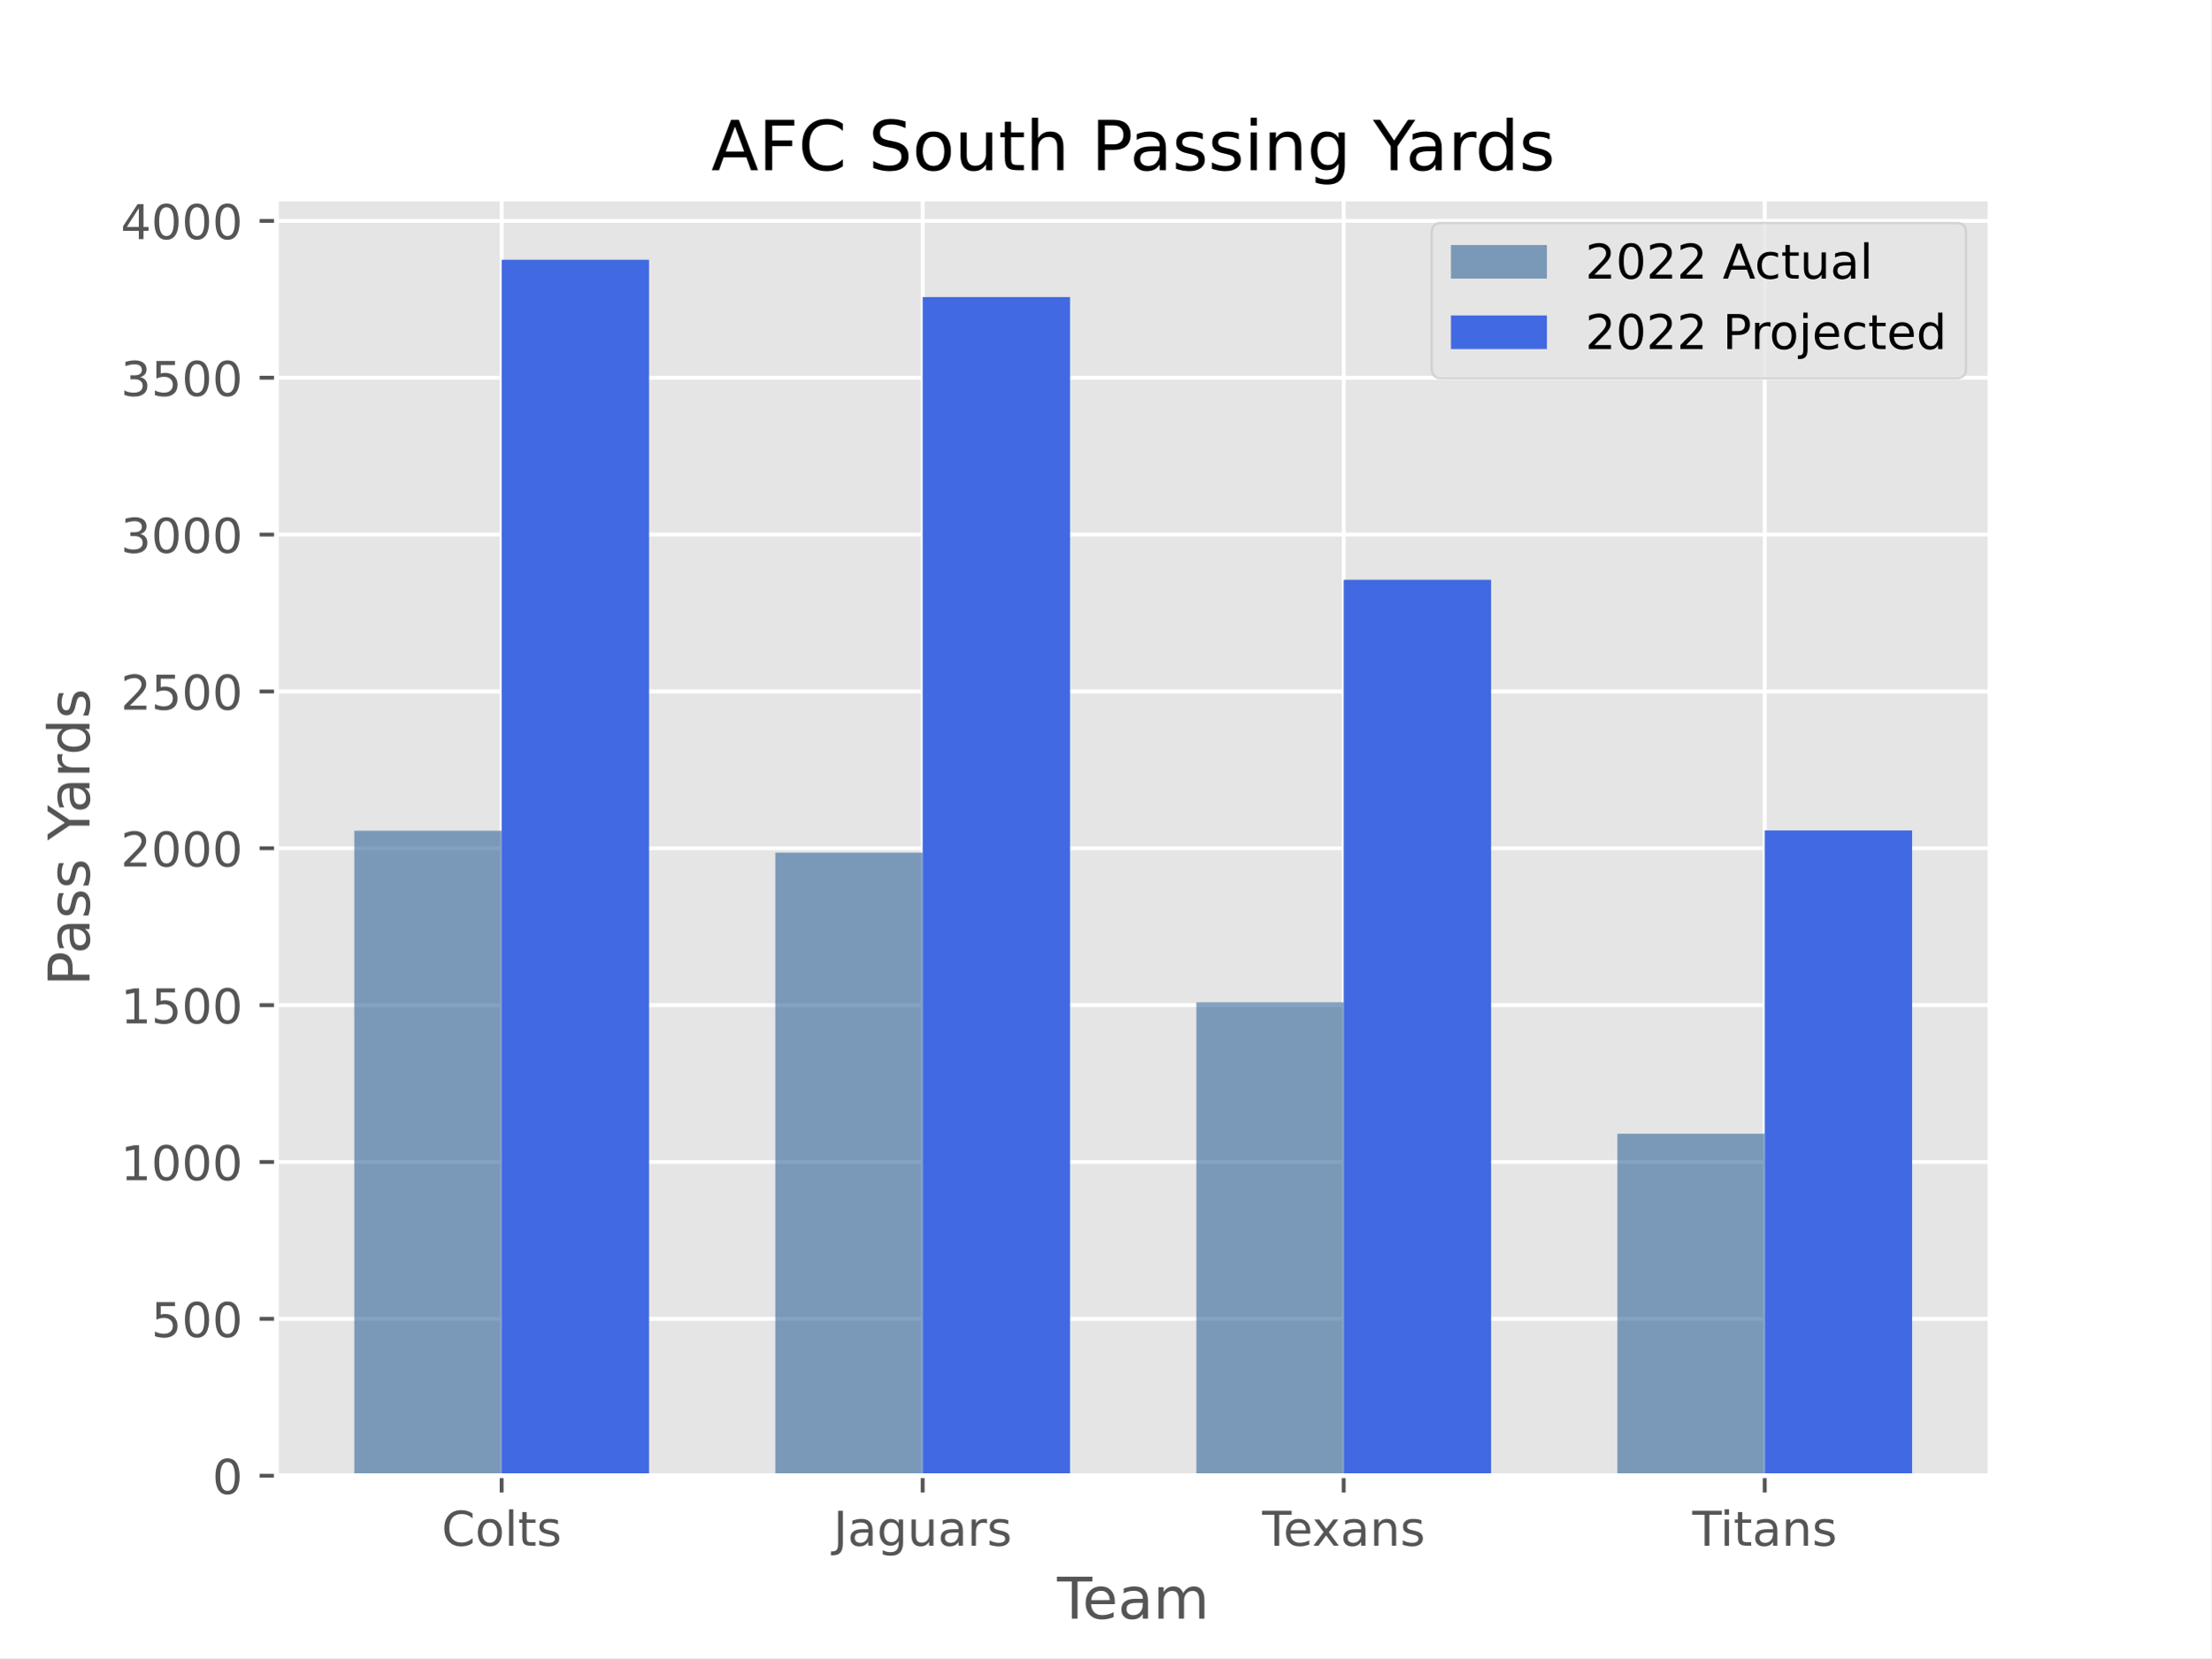
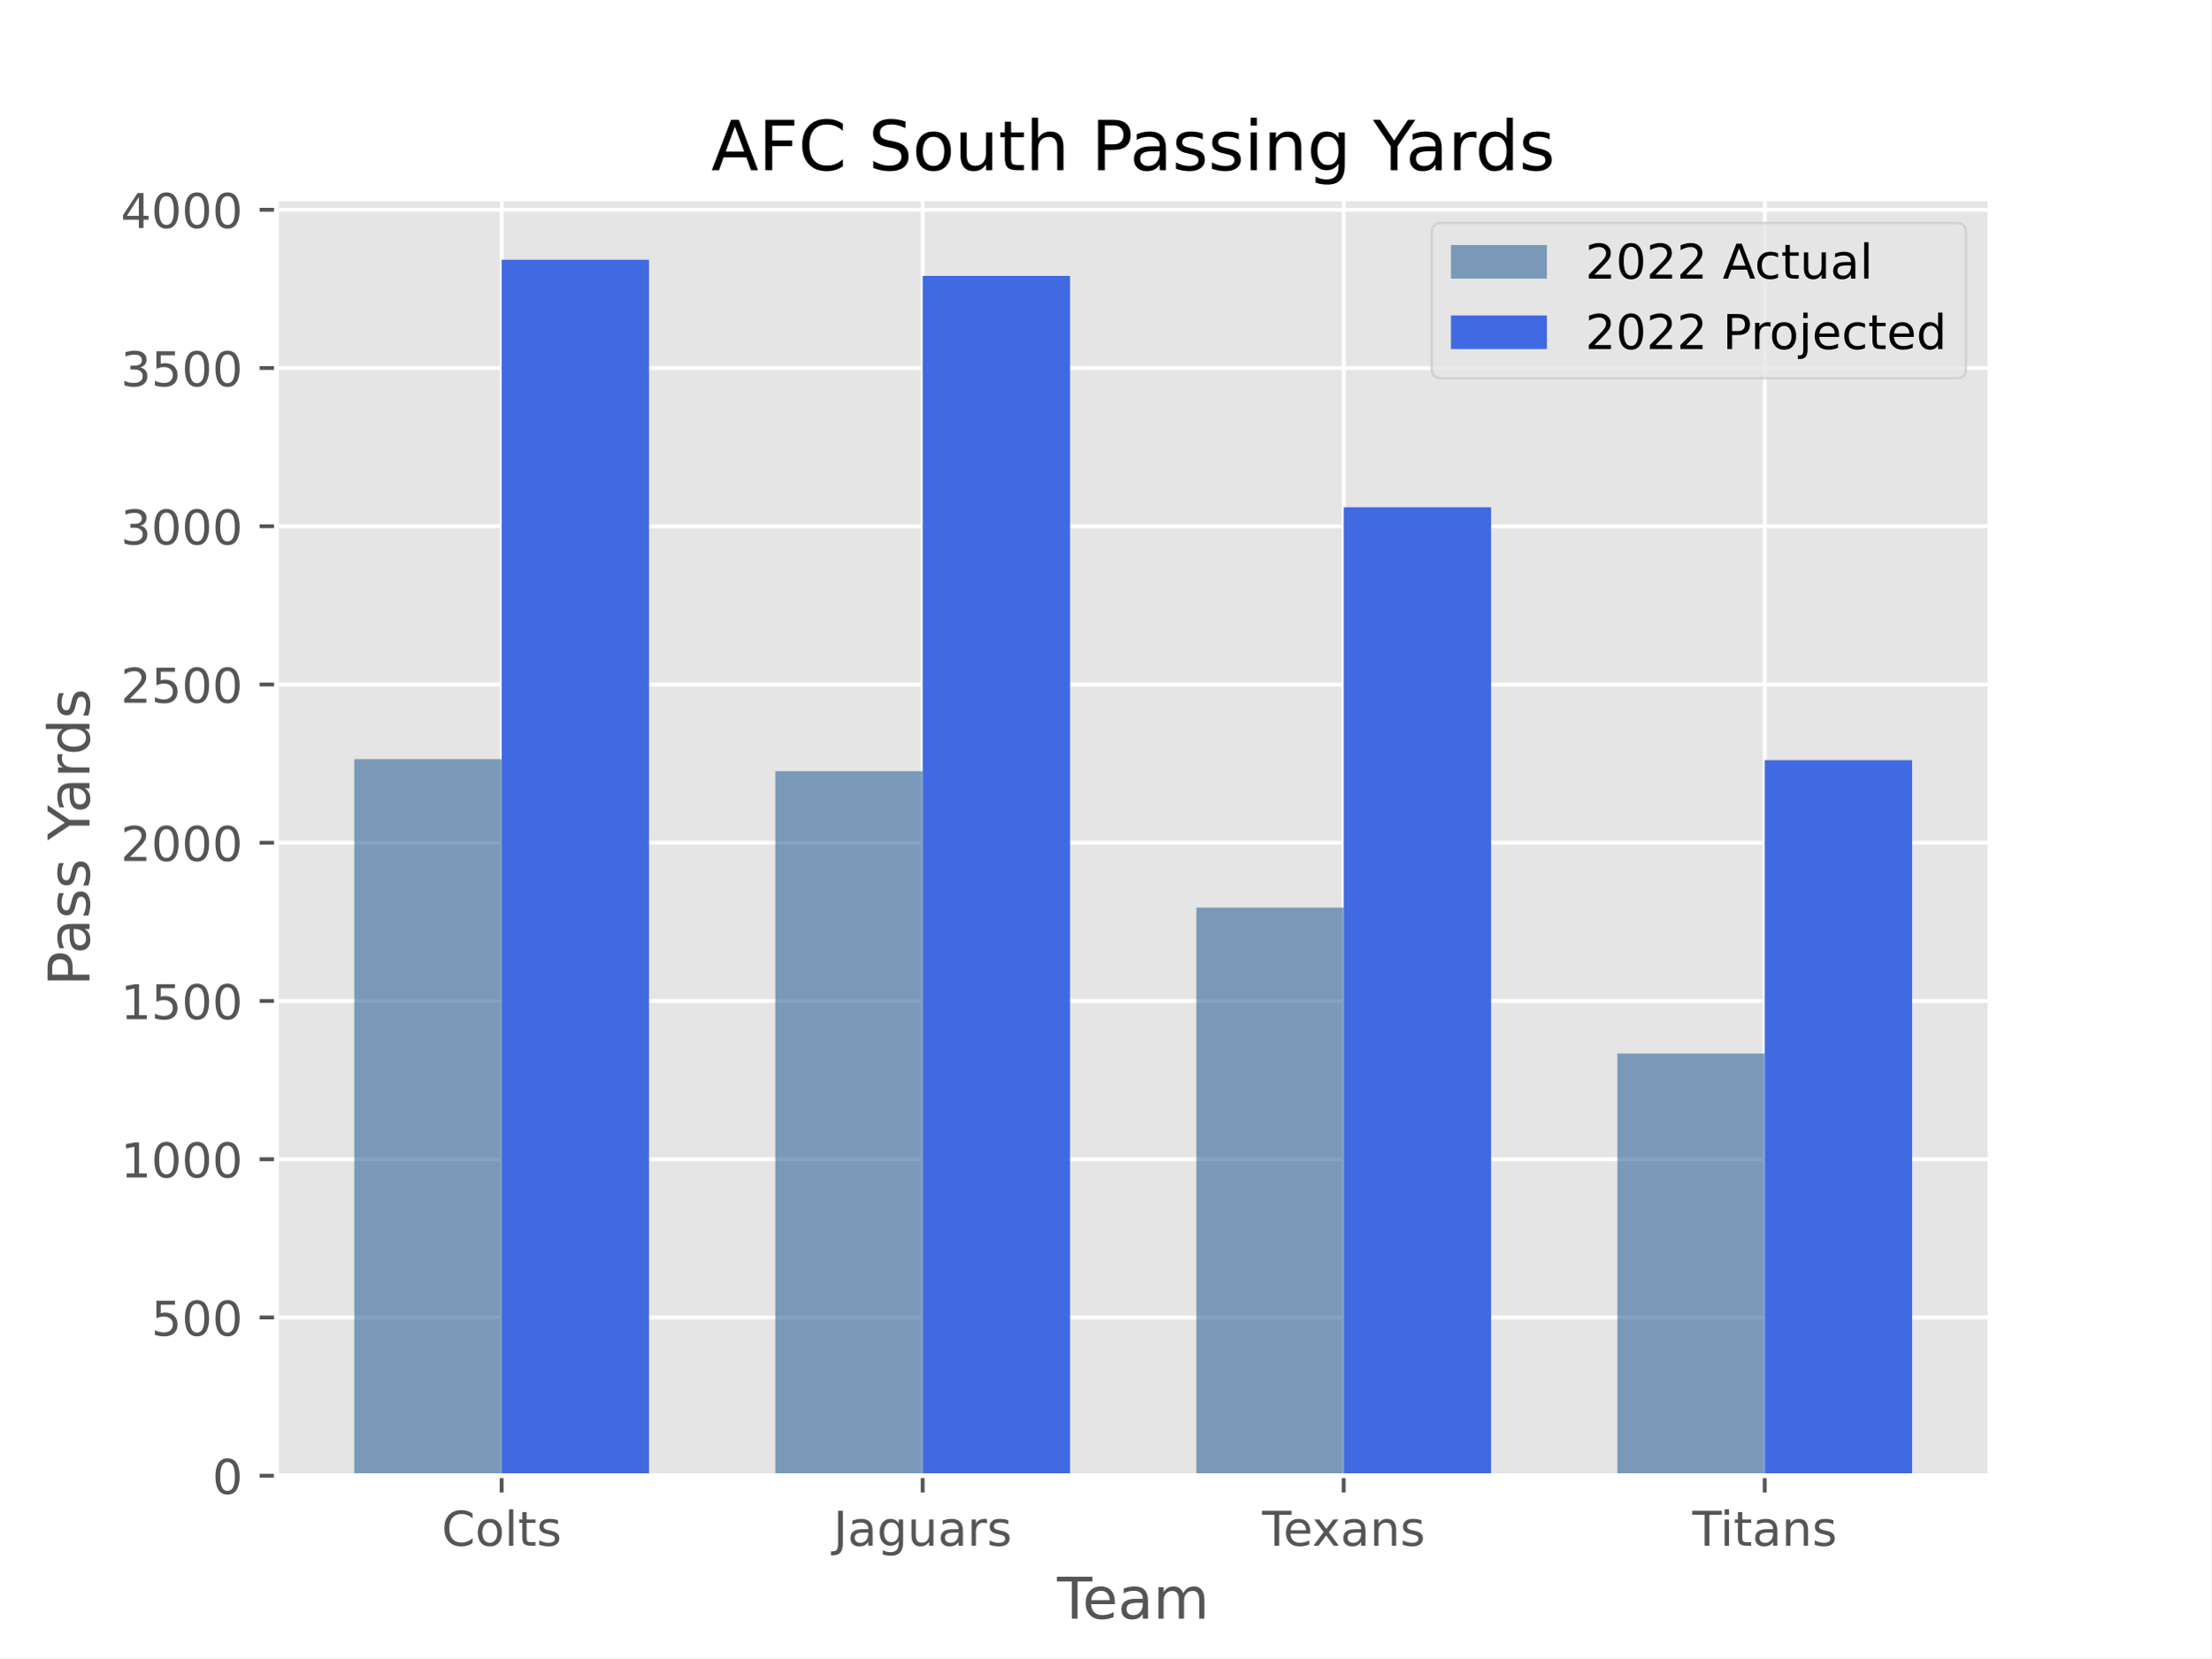
<svg xmlns="http://www.w3.org/2000/svg" xmlns:xlink="http://www.w3.org/1999/xlink" width="460.8pt" height="345.6pt" viewBox="0 0 460.8 345.6" version="1.1">
  <defs>
    <style type="text/css">*{stroke-linejoin: round; stroke-linecap: butt}</style>
  </defs>
  <g id="figure_1">
    <g id="patch_1">
      <path d="M 0 345.6  L 460.8 345.6  L 460.8 0  L 0 0  z " style="fill: #ffffff" />
    </g>
    <g id="axes_1">
      <g id="patch_2">
        <path d="M 57.6 307.584  L 414.72 307.584  L 414.72 41.472  L 57.6 41.472  z " style="fill: #e5e5e5" />
      </g>
      <g id="matplotlib.axis_1">
        <g id="xtick_1">
          <g id="line2d_1">
-             <path d="M 104.543 307.584  L 104.543 41.472  " clip-path="url(#p8abbd2efeb)" style="fill: none; stroke: #ffffff; stroke-width: 0.8; stroke-linecap: square" />
+             <path d="M 104.543 307.584  L 104.543 41.472  " clip-path="url(#pd310b0d09a)" style="fill: none; stroke: #ffffff; stroke-width: 0.8; stroke-linecap: square" />
          </g>
          <g id="line2d_2">
            <defs>
-               <path id="m4ee971c173" d="M 0 0  L 0 3.5  " style="stroke: #555555; stroke-width: 0.8" />
-             </defs>
-             <g>
-               <use xlink:href="#m4ee971c173" x="104.543" y="307.584" style="fill: #555555; stroke: #555555; stroke-width: 0.8" />
+               <path id="m96ab37d1ba" d="M 0 0  L 0 3.5  " style="stroke: #555555; stroke-width: 0.8" />
+             </defs>
+             <g>
+               <use xlink:href="#m96ab37d1ba" x="104.543" y="307.584" style="fill: #555555; stroke: #555555; stroke-width: 0.8" />
            </g>
          </g>
          <g id="text_1">
            <g style="fill: #555555" transform="translate(92.03861 322.1824) scale(0.1 -0.1)">
              <defs>
                <path id="DejaVuSans-43" d="M 4122 4306  L 4122 3641  Q 3803 3938 3442 4084  Q 3081 4231 2675 4231  Q 1875 4231 1450 3742  Q 1025 3253 1025 2328  Q 1025 1406 1450 917  Q 1875 428 2675 428  Q 3081 428 3442 575  Q 3803 722 4122 1019  L 4122 359  Q 3791 134 3420 21  Q 3050 -91 2638 -91  Q 1578 -91 968 557  Q 359 1206 359 2328  Q 359 3453 968 4101  Q 1578 4750 2638 4750  Q 3056 4750 3426 4639  Q 3797 4528 4122 4306  z " transform="scale(0.015625)" />
                <path id="DejaVuSans-6f" d="M 1959 3097  Q 1497 3097 1228 2736  Q 959 2375 959 1747  Q 959 1119 1226 758  Q 1494 397 1959 397  Q 2419 397 2687 759  Q 2956 1122 2956 1747  Q 2956 2369 2687 2733  Q 2419 3097 1959 3097  z M 1959 3584  Q 2709 3584 3137 3096  Q 3566 2609 3566 1747  Q 3566 888 3137 398  Q 2709 -91 1959 -91  Q 1206 -91 779 398  Q 353 888 353 1747  Q 353 2609 779 3096  Q 1206 3584 1959 3584  z " transform="scale(0.015625)" />
                <path id="DejaVuSans-6c" d="M 603 4863  L 1178 4863  L 1178 0  L 603 0  L 603 4863  z " transform="scale(0.015625)" />
                <path id="DejaVuSans-74" d="M 1172 4494  L 1172 3500  L 2356 3500  L 2356 3053  L 1172 3053  L 1172 1153  Q 1172 725 1289 603  Q 1406 481 1766 481  L 2356 481  L 2356 0  L 1766 0  Q 1100 0 847 248  Q 594 497 594 1153  L 594 3053  L 172 3053  L 172 3500  L 594 3500  L 594 4494  L 1172 4494  z " transform="scale(0.015625)" />
                <path id="DejaVuSans-73" d="M 2834 3397  L 2834 2853  Q 2591 2978 2328 3040  Q 2066 3103 1784 3103  Q 1356 3103 1142 2972  Q 928 2841 928 2578  Q 928 2378 1081 2264  Q 1234 2150 1697 2047  L 1894 2003  Q 2506 1872 2764 1633  Q 3022 1394 3022 966  Q 3022 478 2636 193  Q 2250 -91 1575 -91  Q 1294 -91 989 -36  Q 684 19 347 128  L 347 722  Q 666 556 975 473  Q 1284 391 1588 391  Q 1994 391 2212 530  Q 2431 669 2431 922  Q 2431 1156 2273 1281  Q 2116 1406 1581 1522  L 1381 1569  Q 847 1681 609 1914  Q 372 2147 372 2553  Q 372 3047 722 3315  Q 1072 3584 1716 3584  Q 2034 3584 2315 3537  Q 2597 3491 2834 3397  z " transform="scale(0.015625)" />
              </defs>
              <use xlink:href="#DejaVuSans-43" />
              <use xlink:href="#DejaVuSans-6f" x="69.824" />
              <use xlink:href="#DejaVuSans-6c" x="131.006" />
              <use xlink:href="#DejaVuSans-74" x="158.789" />
              <use xlink:href="#DejaVuSans-73" x="197.998" />
            </g>
          </g>
        </g>
        <g id="xtick_2">
          <g id="line2d_3">
-             <path d="M 192.288 307.584  L 192.288 41.472  " clip-path="url(#p8abbd2efeb)" style="fill: none; stroke: #ffffff; stroke-width: 0.8; stroke-linecap: square" />
+             <path d="M 192.288 307.584  L 192.288 41.472  " clip-path="url(#pd310b0d09a)" style="fill: none; stroke: #ffffff; stroke-width: 0.8; stroke-linecap: square" />
          </g>
          <g id="line2d_4">
            <g>
-               <use xlink:href="#m4ee971c173" x="192.288" y="307.584" style="fill: #555555; stroke: #555555; stroke-width: 0.8" />
+               <use xlink:href="#m96ab37d1ba" x="192.288" y="307.584" style="fill: #555555; stroke: #555555; stroke-width: 0.8" />
            </g>
          </g>
          <g id="text_2">
            <g style="fill: #555555" transform="translate(173.6815 322.1824) scale(0.1 -0.1)">
              <defs>
                <path id="DejaVuSans-4a" d="M 628 4666  L 1259 4666  L 1259 325  Q 1259 -519 939 -900  Q 619 -1281 -91 -1281  L -331 -1281  L -331 -750  L -134 -750  Q 284 -750 456 -515  Q 628 -281 628 325  L 628 4666  z " transform="scale(0.015625)" />
                <path id="DejaVuSans-61" d="M 2194 1759  Q 1497 1759 1228 1600  Q 959 1441 959 1056  Q 959 750 1161 570  Q 1363 391 1709 391  Q 2188 391 2477 730  Q 2766 1069 2766 1631  L 2766 1759  L 2194 1759  z M 3341 1997  L 3341 0  L 2766 0  L 2766 531  Q 2569 213 2275 61  Q 1981 -91 1556 -91  Q 1019 -91 701 211  Q 384 513 384 1019  Q 384 1609 779 1909  Q 1175 2209 1959 2209  L 2766 2209  L 2766 2266  Q 2766 2663 2505 2880  Q 2244 3097 1772 3097  Q 1472 3097 1187 3025  Q 903 2953 641 2809  L 641 3341  Q 956 3463 1253 3523  Q 1550 3584 1831 3584  Q 2591 3584 2966 3190  Q 3341 2797 3341 1997  z " transform="scale(0.015625)" />
                <path id="DejaVuSans-67" d="M 2906 1791  Q 2906 2416 2648 2759  Q 2391 3103 1925 3103  Q 1463 3103 1205 2759  Q 947 2416 947 1791  Q 947 1169 1205 825  Q 1463 481 1925 481  Q 2391 481 2648 825  Q 2906 1169 2906 1791  z M 3481 434  Q 3481 -459 3084 -895  Q 2688 -1331 1869 -1331  Q 1566 -1331 1297 -1286  Q 1028 -1241 775 -1147  L 775 -588  Q 1028 -725 1275 -790  Q 1522 -856 1778 -856  Q 2344 -856 2625 -561  Q 2906 -266 2906 331  L 2906 616  Q 2728 306 2450 153  Q 2172 0 1784 0  Q 1141 0 747 490  Q 353 981 353 1791  Q 353 2603 747 3093  Q 1141 3584 1784 3584  Q 2172 3584 2450 3431  Q 2728 3278 2906 2969  L 2906 3500  L 3481 3500  L 3481 434  z " transform="scale(0.015625)" />
                <path id="DejaVuSans-75" d="M 544 1381  L 544 3500  L 1119 3500  L 1119 1403  Q 1119 906 1312 657  Q 1506 409 1894 409  Q 2359 409 2629 706  Q 2900 1003 2900 1516  L 2900 3500  L 3475 3500  L 3475 0  L 2900 0  L 2900 538  Q 2691 219 2414 64  Q 2138 -91 1772 -91  Q 1169 -91 856 284  Q 544 659 544 1381  z M 1991 3584  L 1991 3584  z " transform="scale(0.015625)" />
                <path id="DejaVuSans-72" d="M 2631 2963  Q 2534 3019 2420 3045  Q 2306 3072 2169 3072  Q 1681 3072 1420 2755  Q 1159 2438 1159 1844  L 1159 0  L 581 0  L 581 3500  L 1159 3500  L 1159 2956  Q 1341 3275 1631 3429  Q 1922 3584 2338 3584  Q 2397 3584 2469 3576  Q 2541 3569 2628 3553  L 2631 2963  z " transform="scale(0.015625)" />
              </defs>
              <use xlink:href="#DejaVuSans-4a" />
              <use xlink:href="#DejaVuSans-61" x="29.492" />
              <use xlink:href="#DejaVuSans-67" x="90.771" />
              <use xlink:href="#DejaVuSans-75" x="154.248" />
              <use xlink:href="#DejaVuSans-61" x="217.627" />
              <use xlink:href="#DejaVuSans-72" x="278.906" />
              <use xlink:href="#DejaVuSans-73" x="320.02" />
            </g>
          </g>
        </g>
        <g id="xtick_3">
          <g id="line2d_5">
-             <path d="M 280.032 307.584  L 280.032 41.472  " clip-path="url(#p8abbd2efeb)" style="fill: none; stroke: #ffffff; stroke-width: 0.8; stroke-linecap: square" />
+             <path d="M 280.032 307.584  L 280.032 41.472  " clip-path="url(#pd310b0d09a)" style="fill: none; stroke: #ffffff; stroke-width: 0.8; stroke-linecap: square" />
          </g>
          <g id="line2d_6">
            <g>
-               <use xlink:href="#m4ee971c173" x="280.032" y="307.584" style="fill: #555555; stroke: #555555; stroke-width: 0.8" />
+               <use xlink:href="#m96ab37d1ba" x="280.032" y="307.584" style="fill: #555555; stroke: #555555; stroke-width: 0.8" />
            </g>
          </g>
          <g id="text_3">
            <g style="fill: #555555" transform="translate(263.0424 322.1824) scale(0.1 -0.1)">
              <defs>
                <path id="DejaVuSans-54" d="M -19 4666  L 3928 4666  L 3928 4134  L 2272 4134  L 2272 0  L 1638 0  L 1638 4134  L -19 4134  L -19 4666  z " transform="scale(0.015625)" />
                <path id="DejaVuSans-65" d="M 3597 1894  L 3597 1613  L 953 1613  Q 991 1019 1311 708  Q 1631 397 2203 397  Q 2534 397 2845 478  Q 3156 559 3463 722  L 3463 178  Q 3153 47 2828 -22  Q 2503 -91 2169 -91  Q 1331 -91 842 396  Q 353 884 353 1716  Q 353 2575 817 3079  Q 1281 3584 2069 3584  Q 2775 3584 3186 3129  Q 3597 2675 3597 1894  z M 3022 2063  Q 3016 2534 2758 2815  Q 2500 3097 2075 3097  Q 1594 3097 1305 2825  Q 1016 2553 972 2059  L 3022 2063  z " transform="scale(0.015625)" />
                <path id="DejaVuSans-78" d="M 3513 3500  L 2247 1797  L 3578 0  L 2900 0  L 1881 1375  L 863 0  L 184 0  L 1544 1831  L 300 3500  L 978 3500  L 1906 2253  L 2834 3500  L 3513 3500  z " transform="scale(0.015625)" />
                <path id="DejaVuSans-6e" d="M 3513 2113  L 3513 0  L 2938 0  L 2938 2094  Q 2938 2591 2744 2837  Q 2550 3084 2163 3084  Q 1697 3084 1428 2787  Q 1159 2491 1159 1978  L 1159 0  L 581 0  L 581 3500  L 1159 3500  L 1159 2956  Q 1366 3272 1645 3428  Q 1925 3584 2291 3584  Q 2894 3584 3203 3211  Q 3513 2838 3513 2113  z " transform="scale(0.015625)" />
              </defs>
              <use xlink:href="#DejaVuSans-54" />
              <use xlink:href="#DejaVuSans-65" x="44.084" />
              <use xlink:href="#DejaVuSans-78" x="103.857" />
              <use xlink:href="#DejaVuSans-61" x="163.037" />
              <use xlink:href="#DejaVuSans-6e" x="224.316" />
              <use xlink:href="#DejaVuSans-73" x="287.695" />
            </g>
          </g>
        </g>
        <g id="xtick_4">
          <g id="line2d_7">
-             <path d="M 367.777 307.584  L 367.777 41.472  " clip-path="url(#p8abbd2efeb)" style="fill: none; stroke: #ffffff; stroke-width: 0.8; stroke-linecap: square" />
+             <path d="M 367.777 307.584  L 367.777 41.472  " clip-path="url(#pd310b0d09a)" style="fill: none; stroke: #ffffff; stroke-width: 0.8; stroke-linecap: square" />
          </g>
          <g id="line2d_8">
            <g>
-               <use xlink:href="#m4ee971c173" x="367.777" y="307.584" style="fill: #555555; stroke: #555555; stroke-width: 0.8" />
+               <use xlink:href="#m96ab37d1ba" x="367.777" y="307.584" style="fill: #555555; stroke: #555555; stroke-width: 0.8" />
            </g>
          </g>
          <g id="text_4">
            <g style="fill: #555555" transform="translate(352.6923 322.1824) scale(0.1 -0.1)">
              <defs>
                <path id="DejaVuSans-69" d="M 603 3500  L 1178 3500  L 1178 0  L 603 0  L 603 3500  z M 603 4863  L 1178 4863  L 1178 4134  L 603 4134  L 603 4863  z " transform="scale(0.015625)" />
              </defs>
              <use xlink:href="#DejaVuSans-54" />
              <use xlink:href="#DejaVuSans-69" x="57.959" />
              <use xlink:href="#DejaVuSans-74" x="85.742" />
              <use xlink:href="#DejaVuSans-61" x="124.951" />
              <use xlink:href="#DejaVuSans-6e" x="186.23" />
              <use xlink:href="#DejaVuSans-73" x="249.609" />
            </g>
          </g>
        </g>
        <g id="text_5">
          <g style="fill: #555555" transform="translate(220.3022 337.3802) scale(0.12 -0.12)">
            <defs>
              <path id="DejaVuSans-6d" d="M 3328 2828  Q 3544 3216 3844 3400  Q 4144 3584 4550 3584  Q 5097 3584 5394 3201  Q 5691 2819 5691 2113  L 5691 0  L 5113 0  L 5113 2094  Q 5113 2597 4934 2840  Q 4756 3084 4391 3084  Q 3944 3084 3684 2787  Q 3425 2491 3425 1978  L 3425 0  L 2847 0  L 2847 2094  Q 2847 2600 2669 2842  Q 2491 3084 2119 3084  Q 1678 3084 1418 2786  Q 1159 2488 1159 1978  L 1159 0  L 581 0  L 581 3500  L 1159 3500  L 1159 2956  Q 1356 3278 1631 3431  Q 1906 3584 2284 3584  Q 2666 3584 2933 3390  Q 3200 3197 3328 2828  z " transform="scale(0.015625)" />
            </defs>
            <use xlink:href="#DejaVuSans-54" />
            <use xlink:href="#DejaVuSans-65" x="44.084" />
            <use xlink:href="#DejaVuSans-61" x="105.607" />
            <use xlink:href="#DejaVuSans-6d" x="166.887" />
          </g>
        </g>
      </g>
      <g id="matplotlib.axis_2">
        <g id="ytick_1">
          <g id="line2d_9">
-             <path d="M 57.6 307.584  L 414.72 307.584  " clip-path="url(#p8abbd2efeb)" style="fill: none; stroke: #ffffff; stroke-width: 0.8; stroke-linecap: square" />
+             <path d="M 57.6 307.584  L 414.72 307.584  " clip-path="url(#pd310b0d09a)" style="fill: none; stroke: #ffffff; stroke-width: 0.8; stroke-linecap: square" />
          </g>
          <g id="line2d_10">
            <defs>
-               <path id="mf936597683" d="M 0 0  L -3.5 0  " style="stroke: #555555; stroke-width: 0.8" />
-             </defs>
-             <g>
-               <use xlink:href="#mf936597683" x="57.6" y="307.584" style="fill: #555555; stroke: #555555; stroke-width: 0.8" />
+               <path id="mca455dbad0" d="M 0 0  L -3.5 0  " style="stroke: #555555; stroke-width: 0.8" />
+             </defs>
+             <g>
+               <use xlink:href="#mca455dbad0" x="57.6" y="307.584" style="fill: #555555; stroke: #555555; stroke-width: 0.8" />
            </g>
          </g>
          <g id="text_6">
            <g style="fill: #555555" transform="translate(44.2375 311.3832) scale(0.1 -0.1)">
              <defs>
                <path id="DejaVuSans-30" d="M 2034 4250  Q 1547 4250 1301 3770  Q 1056 3291 1056 2328  Q 1056 1369 1301 889  Q 1547 409 2034 409  Q 2525 409 2770 889  Q 3016 1369 3016 2328  Q 3016 3291 2770 3770  Q 2525 4250 2034 4250  z M 2034 4750  Q 2819 4750 3233 4129  Q 3647 3509 3647 2328  Q 3647 1150 3233 529  Q 2819 -91 2034 -91  Q 1250 -91 836 529  Q 422 1150 422 2328  Q 422 3509 836 4129  Q 1250 4750 2034 4750  z " transform="scale(0.015625)" />
              </defs>
              <use xlink:href="#DejaVuSans-30" />
            </g>
          </g>
        </g>
        <g id="ytick_2">
          <g id="line2d_11">
-             <path d="M 57.6 274.891  L 414.72 274.891  " clip-path="url(#p8abbd2efeb)" style="fill: none; stroke: #ffffff; stroke-width: 0.8; stroke-linecap: square" />
+             <path d="M 57.6 274.601  L 414.72 274.601  " clip-path="url(#pd310b0d09a)" style="fill: none; stroke: #ffffff; stroke-width: 0.8; stroke-linecap: square" />
          </g>
          <g id="line2d_12">
            <g>
-               <use xlink:href="#mf936597683" x="57.6" y="274.891" style="fill: #555555; stroke: #555555; stroke-width: 0.8" />
+               <use xlink:href="#mca455dbad0" x="57.6" y="274.601" style="fill: #555555; stroke: #555555; stroke-width: 0.8" />
            </g>
          </g>
          <g id="text_7">
-             <g style="fill: #555555" transform="translate(31.5125 278.6897) scale(0.1 -0.1)">
+             <g style="fill: #555555" transform="translate(31.5125 278.4004) scale(0.1 -0.1)">
              <defs>
                <path id="DejaVuSans-35" d="M 691 4666  L 3169 4666  L 3169 4134  L 1269 4134  L 1269 2991  Q 1406 3038 1543 3061  Q 1681 3084 1819 3084  Q 2600 3084 3056 2656  Q 3513 2228 3513 1497  Q 3513 744 3044 326  Q 2575 -91 1722 -91  Q 1428 -91 1123 -41  Q 819 9 494 109  L 494 744  Q 775 591 1075 516  Q 1375 441 1709 441  Q 2250 441 2565 725  Q 2881 1009 2881 1497  Q 2881 1984 2565 2268  Q 2250 2553 1709 2553  Q 1456 2553 1204 2497  Q 953 2441 691 2322  L 691 4666  z " transform="scale(0.015625)" />
              </defs>
              <use xlink:href="#DejaVuSans-35" />
              <use xlink:href="#DejaVuSans-30" x="63.623" />
              <use xlink:href="#DejaVuSans-30" x="127.246" />
            </g>
          </g>
        </g>
        <g id="ytick_3">
          <g id="line2d_13">
-             <path d="M 57.6 242.197  L 414.72 242.197  " clip-path="url(#p8abbd2efeb)" style="fill: none; stroke: #ffffff; stroke-width: 0.8; stroke-linecap: square" />
+             <path d="M 57.6 241.618  L 414.72 241.618  " clip-path="url(#pd310b0d09a)" style="fill: none; stroke: #ffffff; stroke-width: 0.8; stroke-linecap: square" />
          </g>
          <g id="line2d_14">
            <g>
-               <use xlink:href="#mf936597683" x="57.6" y="242.197" style="fill: #555555; stroke: #555555; stroke-width: 0.8" />
+               <use xlink:href="#mca455dbad0" x="57.6" y="241.618" style="fill: #555555; stroke: #555555; stroke-width: 0.8" />
            </g>
          </g>
          <g id="text_8">
-             <g style="fill: #555555" transform="translate(25.15 245.9962) scale(0.1 -0.1)">
+             <g style="fill: #555555" transform="translate(25.15 245.4176) scale(0.1 -0.1)">
              <defs>
                <path id="DejaVuSans-31" d="M 794 531  L 1825 531  L 1825 4091  L 703 3866  L 703 4441  L 1819 4666  L 2450 4666  L 2450 531  L 3481 531  L 3481 0  L 794 0  L 794 531  z " transform="scale(0.015625)" />
              </defs>
              <use xlink:href="#DejaVuSans-31" />
              <use xlink:href="#DejaVuSans-30" x="63.623" />
              <use xlink:href="#DejaVuSans-30" x="127.246" />
              <use xlink:href="#DejaVuSans-30" x="190.869" />
            </g>
          </g>
        </g>
        <g id="ytick_4">
          <g id="line2d_15">
-             <path d="M 57.6 209.504  L 414.72 209.504  " clip-path="url(#p8abbd2efeb)" style="fill: none; stroke: #ffffff; stroke-width: 0.8; stroke-linecap: square" />
+             <path d="M 57.6 208.636  L 414.72 208.636  " clip-path="url(#pd310b0d09a)" style="fill: none; stroke: #ffffff; stroke-width: 0.8; stroke-linecap: square" />
          </g>
          <g id="line2d_16">
            <g>
-               <use xlink:href="#mf936597683" x="57.6" y="209.504" style="fill: #555555; stroke: #555555; stroke-width: 0.8" />
+               <use xlink:href="#mca455dbad0" x="57.6" y="208.636" style="fill: #555555; stroke: #555555; stroke-width: 0.8" />
            </g>
          </g>
          <g id="text_9">
-             <g style="fill: #555555" transform="translate(25.15 213.3027) scale(0.1 -0.1)">
+             <g style="fill: #555555" transform="translate(25.15 212.4348) scale(0.1 -0.1)">
              <use xlink:href="#DejaVuSans-31" />
              <use xlink:href="#DejaVuSans-35" x="63.623" />
              <use xlink:href="#DejaVuSans-30" x="127.246" />
              <use xlink:href="#DejaVuSans-30" x="190.869" />
            </g>
          </g>
        </g>
        <g id="ytick_5">
          <g id="line2d_17">
-             <path d="M 57.6 176.81  L 414.72 176.81  " clip-path="url(#p8abbd2efeb)" style="fill: none; stroke: #ffffff; stroke-width: 0.8; stroke-linecap: square" />
+             <path d="M 57.6 175.653  L 414.72 175.653  " clip-path="url(#pd310b0d09a)" style="fill: none; stroke: #ffffff; stroke-width: 0.8; stroke-linecap: square" />
          </g>
          <g id="line2d_18">
            <g>
-               <use xlink:href="#mf936597683" x="57.6" y="176.81" style="fill: #555555; stroke: #555555; stroke-width: 0.8" />
+               <use xlink:href="#mca455dbad0" x="57.6" y="175.653" style="fill: #555555; stroke: #555555; stroke-width: 0.8" />
            </g>
          </g>
          <g id="text_10">
-             <g style="fill: #555555" transform="translate(25.15 180.6092) scale(0.1 -0.1)">
+             <g style="fill: #555555" transform="translate(25.15 179.4519) scale(0.1 -0.1)">
              <defs>
                <path id="DejaVuSans-32" d="M 1228 531  L 3431 531  L 3431 0  L 469 0  L 469 531  Q 828 903 1448 1529  Q 2069 2156 2228 2338  Q 2531 2678 2651 2914  Q 2772 3150 2772 3378  Q 2772 3750 2511 3984  Q 2250 4219 1831 4219  Q 1534 4219 1204 4116  Q 875 4013 500 3803  L 500 4441  Q 881 4594 1212 4672  Q 1544 4750 1819 4750  Q 2544 4750 2975 4387  Q 3406 4025 3406 3419  Q 3406 3131 3298 2873  Q 3191 2616 2906 2266  Q 2828 2175 2409 1742  Q 1991 1309 1228 531  z " transform="scale(0.015625)" />
              </defs>
              <use xlink:href="#DejaVuSans-32" />
              <use xlink:href="#DejaVuSans-30" x="63.623" />
              <use xlink:href="#DejaVuSans-30" x="127.246" />
              <use xlink:href="#DejaVuSans-30" x="190.869" />
            </g>
          </g>
        </g>
        <g id="ytick_6">
          <g id="line2d_19">
-             <path d="M 57.6 144.117  L 414.72 144.117  " clip-path="url(#p8abbd2efeb)" style="fill: none; stroke: #ffffff; stroke-width: 0.8; stroke-linecap: square" />
+             <path d="M 57.6 142.67  L 414.72 142.67  " clip-path="url(#pd310b0d09a)" style="fill: none; stroke: #ffffff; stroke-width: 0.8; stroke-linecap: square" />
          </g>
          <g id="line2d_20">
            <g>
-               <use xlink:href="#mf936597683" x="57.6" y="144.117" style="fill: #555555; stroke: #555555; stroke-width: 0.8" />
+               <use xlink:href="#mca455dbad0" x="57.6" y="142.67" style="fill: #555555; stroke: #555555; stroke-width: 0.8" />
            </g>
          </g>
          <g id="text_11">
-             <g style="fill: #555555" transform="translate(25.15 147.9157) scale(0.1 -0.1)">
+             <g style="fill: #555555" transform="translate(25.15 146.4691) scale(0.1 -0.1)">
              <use xlink:href="#DejaVuSans-32" />
              <use xlink:href="#DejaVuSans-35" x="63.623" />
              <use xlink:href="#DejaVuSans-30" x="127.246" />
              <use xlink:href="#DejaVuSans-30" x="190.869" />
            </g>
          </g>
        </g>
        <g id="ytick_7">
          <g id="line2d_21">
-             <path d="M 57.6 111.423  L 414.72 111.423  " clip-path="url(#p8abbd2efeb)" style="fill: none; stroke: #ffffff; stroke-width: 0.8; stroke-linecap: square" />
+             <path d="M 57.6 109.687  L 414.72 109.687  " clip-path="url(#pd310b0d09a)" style="fill: none; stroke: #ffffff; stroke-width: 0.8; stroke-linecap: square" />
          </g>
          <g id="line2d_22">
            <g>
-               <use xlink:href="#mf936597683" x="57.6" y="111.423" style="fill: #555555; stroke: #555555; stroke-width: 0.8" />
+               <use xlink:href="#mca455dbad0" x="57.6" y="109.687" style="fill: #555555; stroke: #555555; stroke-width: 0.8" />
            </g>
          </g>
          <g id="text_12">
-             <g style="fill: #555555" transform="translate(25.15 115.2222) scale(0.1 -0.1)">
+             <g style="fill: #555555" transform="translate(25.15 113.4863) scale(0.1 -0.1)">
              <defs>
                <path id="DejaVuSans-33" d="M 2597 2516  Q 3050 2419 3304 2112  Q 3559 1806 3559 1356  Q 3559 666 3084 287  Q 2609 -91 1734 -91  Q 1441 -91 1130 -33  Q 819 25 488 141  L 488 750  Q 750 597 1062 519  Q 1375 441 1716 441  Q 2309 441 2620 675  Q 2931 909 2931 1356  Q 2931 1769 2642 2001  Q 2353 2234 1838 2234  L 1294 2234  L 1294 2753  L 1863 2753  Q 2328 2753 2575 2939  Q 2822 3125 2822 3475  Q 2822 3834 2567 4026  Q 2313 4219 1838 4219  Q 1578 4219 1281 4162  Q 984 4106 628 3988  L 628 4550  Q 988 4650 1302 4700  Q 1616 4750 1894 4750  Q 2613 4750 3031 4423  Q 3450 4097 3450 3541  Q 3450 3153 3228 2886  Q 3006 2619 2597 2516  z " transform="scale(0.015625)" />
              </defs>
              <use xlink:href="#DejaVuSans-33" />
              <use xlink:href="#DejaVuSans-30" x="63.623" />
              <use xlink:href="#DejaVuSans-30" x="127.246" />
              <use xlink:href="#DejaVuSans-30" x="190.869" />
            </g>
          </g>
        </g>
        <g id="ytick_8">
          <g id="line2d_23">
-             <path d="M 57.6 78.73  L 414.72 78.73  " clip-path="url(#p8abbd2efeb)" style="fill: none; stroke: #ffffff; stroke-width: 0.8; stroke-linecap: square" />
+             <path d="M 57.6 76.704  L 414.72 76.704  " clip-path="url(#pd310b0d09a)" style="fill: none; stroke: #ffffff; stroke-width: 0.8; stroke-linecap: square" />
          </g>
          <g id="line2d_24">
            <g>
-               <use xlink:href="#mf936597683" x="57.6" y="78.73" style="fill: #555555; stroke: #555555; stroke-width: 0.8" />
+               <use xlink:href="#mca455dbad0" x="57.6" y="76.704" style="fill: #555555; stroke: #555555; stroke-width: 0.8" />
            </g>
          </g>
          <g id="text_13">
-             <g style="fill: #555555" transform="translate(25.15 82.52873) scale(0.1 -0.1)">
+             <g style="fill: #555555" transform="translate(25.15 80.50347) scale(0.1 -0.1)">
              <use xlink:href="#DejaVuSans-33" />
              <use xlink:href="#DejaVuSans-35" x="63.623" />
              <use xlink:href="#DejaVuSans-30" x="127.246" />
              <use xlink:href="#DejaVuSans-30" x="190.869" />
            </g>
          </g>
        </g>
        <g id="ytick_9">
          <g id="line2d_25">
-             <path d="M 57.6 46.036  L 414.72 46.036  " clip-path="url(#p8abbd2efeb)" style="fill: none; stroke: #ffffff; stroke-width: 0.8; stroke-linecap: square" />
+             <path d="M 57.6 43.721  L 414.72 43.721  " clip-path="url(#pd310b0d09a)" style="fill: none; stroke: #ffffff; stroke-width: 0.8; stroke-linecap: square" />
          </g>
          <g id="line2d_26">
            <g>
-               <use xlink:href="#mf936597683" x="57.6" y="46.036" style="fill: #555555; stroke: #555555; stroke-width: 0.8" />
+               <use xlink:href="#mca455dbad0" x="57.6" y="43.721" style="fill: #555555; stroke: #555555; stroke-width: 0.8" />
            </g>
          </g>
          <g id="text_14">
-             <g style="fill: #555555" transform="translate(25.15 49.83523) scale(0.1 -0.1)">
+             <g style="fill: #555555" transform="translate(25.15 47.52065) scale(0.1 -0.1)">
              <defs>
                <path id="DejaVuSans-34" d="M 2419 4116  L 825 1625  L 2419 1625  L 2419 4116  z M 2253 4666  L 3047 4666  L 3047 1625  L 3713 1625  L 3713 1100  L 3047 1100  L 3047 0  L 2419 0  L 2419 1100  L 313 1100  L 313 1709  L 2253 4666  z " transform="scale(0.015625)" />
              </defs>
              <use xlink:href="#DejaVuSans-34" />
              <use xlink:href="#DejaVuSans-30" x="63.623" />
              <use xlink:href="#DejaVuSans-30" x="127.246" />
              <use xlink:href="#DejaVuSans-30" x="190.869" />
            </g>
          </g>
        </g>
        <g id="text_15">
          <g style="fill: #555555" transform="translate(18.65438 205.5236) rotate(-90) scale(0.12 -0.12)">
            <defs>
              <path id="DejaVuSans-50" d="M 1259 4147  L 1259 2394  L 2053 2394  Q 2494 2394 2734 2622  Q 2975 2850 2975 3272  Q 2975 3691 2734 3919  Q 2494 4147 2053 4147  L 1259 4147  z M 628 4666  L 2053 4666  Q 2838 4666 3239 4311  Q 3641 3956 3641 3272  Q 3641 2581 3239 2228  Q 2838 1875 2053 1875  L 1259 1875  L 1259 0  L 628 0  L 628 4666  z " transform="scale(0.015625)" />
              <path id="DejaVuSans-20" transform="scale(0.015625)" />
              <path id="DejaVuSans-59" d="M -13 4666  L 666 4666  L 1959 2747  L 3244 4666  L 3922 4666  L 2272 2222  L 2272 0  L 1638 0  L 1638 2222  L -13 4666  z " transform="scale(0.015625)" />
              <path id="DejaVuSans-64" d="M 2906 2969  L 2906 4863  L 3481 4863  L 3481 0  L 2906 0  L 2906 525  Q 2725 213 2448 61  Q 2172 -91 1784 -91  Q 1150 -91 751 415  Q 353 922 353 1747  Q 353 2572 751 3078  Q 1150 3584 1784 3584  Q 2172 3584 2448 3432  Q 2725 3281 2906 2969  z M 947 1747  Q 947 1113 1208 752  Q 1469 391 1925 391  Q 2381 391 2643 752  Q 2906 1113 2906 1747  Q 2906 2381 2643 2742  Q 2381 3103 1925 3103  Q 1469 3103 1208 2742  Q 947 2381 947 1747  z " transform="scale(0.015625)" />
            </defs>
            <use xlink:href="#DejaVuSans-50" />
            <use xlink:href="#DejaVuSans-61" x="55.803" />
            <use xlink:href="#DejaVuSans-73" x="117.082" />
            <use xlink:href="#DejaVuSans-73" x="169.182" />
            <use xlink:href="#DejaVuSans-20" x="221.281" />
            <use xlink:href="#DejaVuSans-59" x="253.068" />
            <use xlink:href="#DejaVuSans-61" x="300.402" />
            <use xlink:href="#DejaVuSans-72" x="361.682" />
            <use xlink:href="#DejaVuSans-64" x="401.045" />
            <use xlink:href="#DejaVuSans-73" x="464.521" />
          </g>
        </g>
      </g>
      <g id="patch_3">
-         <path d="M 73.833 307.584  L 104.543 307.584  L 104.543 173.148  L 73.833 173.148  z " clip-path="url(#p8abbd2efeb)" style="fill: #336699; fill-opacity: 0.6" />
+         <path d="M 73.833 307.584  L 104.543 307.584  L 104.543 158.238  L 73.833 158.238  z " clip-path="url(#pd310b0d09a)" style="fill: #336699; fill-opacity: 0.6" />
      </g>
      <g id="patch_4">
-         <path d="M 161.577 307.584  L 192.288 307.584  L 192.288 177.725  L 161.577 177.725  z " clip-path="url(#p8abbd2efeb)" style="fill: #336699; fill-opacity: 0.6" />
+         <path d="M 161.577 307.584  L 192.288 307.584  L 192.288 160.744  L 161.577 160.744  z " clip-path="url(#pd310b0d09a)" style="fill: #336699; fill-opacity: 0.6" />
      </g>
      <g id="patch_5">
-         <path d="M 249.322 307.584  L 280.032 307.584  L 280.032 208.915  L 249.322 208.915  z " clip-path="url(#p8abbd2efeb)" style="fill: #336699; fill-opacity: 0.6" />
+         <path d="M 249.322 307.584  L 280.032 307.584  L 280.032 189.176  L 249.322 189.176  z " clip-path="url(#pd310b0d09a)" style="fill: #336699; fill-opacity: 0.6" />
      </g>
      <g id="patch_6">
-         <path d="M 337.066 307.584  L 367.777 307.584  L 367.777 236.312  L 337.066 236.312  z " clip-path="url(#p8abbd2efeb)" style="fill: #336699; fill-opacity: 0.6" />
+         <path d="M 337.066 307.584  L 367.777 307.584  L 367.777 219.586  L 337.066 219.586  z " clip-path="url(#pd310b0d09a)" style="fill: #336699; fill-opacity: 0.6" />
      </g>
      <g id="patch_7">
-         <path d="M 104.543 307.584  L 135.254 307.584  L 135.254 54.144  L 104.543 54.144  z " clip-path="url(#p8abbd2efeb)" style="fill: #4169e1" />
+         <path d="M 104.543 307.584  L 135.254 307.584  L 135.254 54.144  L 104.543 54.144  z " clip-path="url(#pd310b0d09a)" style="fill: #4169e1" />
      </g>
      <g id="patch_8">
-         <path d="M 192.288 307.584  L 222.998 307.584  L 222.998 61.925  L 192.288 61.925  z " clip-path="url(#p8abbd2efeb)" style="fill: #4169e1" />
+         <path d="M 192.288 307.584  L 222.998 307.584  L 222.998 57.508  L 192.288 57.508  z " clip-path="url(#pd310b0d09a)" style="fill: #4169e1" />
      </g>
      <g id="patch_9">
-         <path d="M 280.032 307.584  L 310.743 307.584  L 310.743 120.839  L 280.032 120.839  z " clip-path="url(#p8abbd2efeb)" style="fill: #4169e1" />
+         <path d="M 280.032 307.584  L 310.743 307.584  L 310.743 105.729  L 280.032 105.729  z " clip-path="url(#pd310b0d09a)" style="fill: #4169e1" />
      </g>
      <g id="patch_10">
-         <path d="M 367.777 307.584  L 398.487 307.584  L 398.487 173.083  L 367.777 173.083  z " clip-path="url(#p8abbd2efeb)" style="fill: #4169e1" />
+         <path d="M 367.777 307.584  L 398.487 307.584  L 398.487 158.436  L 367.777 158.436  z " clip-path="url(#pd310b0d09a)" style="fill: #4169e1" />
      </g>
      <g id="patch_11">
        <path d="M 57.6 307.584  L 57.6 41.472  " style="fill: none; stroke: #ffffff; stroke-linejoin: miter; stroke-linecap: square" />
      </g>
      <g id="patch_12">
        <path d="M 414.72 307.584  L 414.72 41.472  " style="fill: none; stroke: #ffffff; stroke-linejoin: miter; stroke-linecap: square" />
      </g>
      <g id="patch_13">
        <path d="M 57.6 307.584  L 414.72 307.584  " style="fill: none; stroke: #ffffff; stroke-linejoin: miter; stroke-linecap: square" />
      </g>
      <g id="patch_14">
        <path d="M 57.6 41.472  L 414.72 41.472  " style="fill: none; stroke: #ffffff; stroke-linejoin: miter; stroke-linecap: square" />
      </g>
      <g id="text_16">
        <g transform="translate(148.2356 35.472) scale(0.144 -0.144)">
          <defs>
            <path id="DejaVuSans-41" d="M 2188 4044  L 1331 1722  L 3047 1722  L 2188 4044  z M 1831 4666  L 2547 4666  L 4325 0  L 3669 0  L 3244 1197  L 1141 1197  L 716 0  L 50 0  L 1831 4666  z " transform="scale(0.015625)" />
            <path id="DejaVuSans-46" d="M 628 4666  L 3309 4666  L 3309 4134  L 1259 4134  L 1259 2759  L 3109 2759  L 3109 2228  L 1259 2228  L 1259 0  L 628 0  L 628 4666  z " transform="scale(0.015625)" />
            <path id="DejaVuSans-53" d="M 3425 4513  L 3425 3897  Q 3066 4069 2747 4153  Q 2428 4238 2131 4238  Q 1616 4238 1336 4038  Q 1056 3838 1056 3469  Q 1056 3159 1242 3001  Q 1428 2844 1947 2747  L 2328 2669  Q 3034 2534 3370 2195  Q 3706 1856 3706 1288  Q 3706 609 3251 259  Q 2797 -91 1919 -91  Q 1588 -91 1214 -16  Q 841 59 441 206  L 441 856  Q 825 641 1194 531  Q 1563 422 1919 422  Q 2459 422 2753 634  Q 3047 847 3047 1241  Q 3047 1584 2836 1778  Q 2625 1972 2144 2069  L 1759 2144  Q 1053 2284 737 2584  Q 422 2884 422 3419  Q 422 4038 858 4394  Q 1294 4750 2059 4750  Q 2388 4750 2728 4690  Q 3069 4631 3425 4513  z " transform="scale(0.015625)" />
            <path id="DejaVuSans-68" d="M 3513 2113  L 3513 0  L 2938 0  L 2938 2094  Q 2938 2591 2744 2837  Q 2550 3084 2163 3084  Q 1697 3084 1428 2787  Q 1159 2491 1159 1978  L 1159 0  L 581 0  L 581 4863  L 1159 4863  L 1159 2956  Q 1366 3272 1645 3428  Q 1925 3584 2291 3584  Q 2894 3584 3203 3211  Q 3513 2838 3513 2113  z " transform="scale(0.015625)" />
          </defs>
          <use xlink:href="#DejaVuSans-41" />
          <use xlink:href="#DejaVuSans-46" x="68.408" />
          <use xlink:href="#DejaVuSans-43" x="125.928" />
          <use xlink:href="#DejaVuSans-20" x="195.752" />
          <use xlink:href="#DejaVuSans-53" x="227.539" />
          <use xlink:href="#DejaVuSans-6f" x="291.016" />
          <use xlink:href="#DejaVuSans-75" x="352.197" />
          <use xlink:href="#DejaVuSans-74" x="415.576" />
          <use xlink:href="#DejaVuSans-68" x="454.785" />
          <use xlink:href="#DejaVuSans-20" x="518.164" />
          <use xlink:href="#DejaVuSans-50" x="549.951" />
          <use xlink:href="#DejaVuSans-61" x="605.754" />
          <use xlink:href="#DejaVuSans-73" x="667.033" />
          <use xlink:href="#DejaVuSans-73" x="719.133" />
          <use xlink:href="#DejaVuSans-69" x="771.232" />
          <use xlink:href="#DejaVuSans-6e" x="799.016" />
          <use xlink:href="#DejaVuSans-67" x="862.395" />
          <use xlink:href="#DejaVuSans-20" x="925.871" />
          <use xlink:href="#DejaVuSans-59" x="957.658" />
          <use xlink:href="#DejaVuSans-61" x="1004.992" />
          <use xlink:href="#DejaVuSans-72" x="1066.271" />
          <use xlink:href="#DejaVuSans-64" x="1105.635" />
          <use xlink:href="#DejaVuSans-73" x="1169.111" />
        </g>
      </g>
      <g id="legend_1">
        <g id="patch_15">
          <path d="M 300.381 78.828  L 407.72 78.828  Q 409.72 78.828 409.72 76.828  L 409.72 48.472  Q 409.72 46.472 407.72 46.472  L 300.381 46.472  Q 298.381 46.472 298.381 48.472  L 298.381 76.828  Q 298.381 78.828 300.381 78.828  z " style="fill: #e5e5e5; opacity: 0.8; stroke: #cccccc; stroke-width: 0.5; stroke-linejoin: miter" />
        </g>
        <g id="patch_16">
          <path d="M 302.381 58.07  L 322.381 58.07  L 322.381 51.07  L 302.381 51.07  z " style="fill: #336699; fill-opacity: 0.6" />
        </g>
        <g id="text_17">
          <g transform="translate(330.3809 58.07044) scale(0.1 -0.1)">
            <defs>
              <path id="DejaVuSans-63" d="M 3122 3366  L 3122 2828  Q 2878 2963 2633 3030  Q 2388 3097 2138 3097  Q 1578 3097 1268 2742  Q 959 2388 959 1747  Q 959 1106 1268 751  Q 1578 397 2138 397  Q 2388 397 2633 464  Q 2878 531 3122 666  L 3122 134  Q 2881 22 2623 -34  Q 2366 -91 2075 -91  Q 1284 -91 818 406  Q 353 903 353 1747  Q 353 2603 823 3093  Q 1294 3584 2113 3584  Q 2378 3584 2631 3529  Q 2884 3475 3122 3366  z " transform="scale(0.015625)" />
            </defs>
            <use xlink:href="#DejaVuSans-32" />
            <use xlink:href="#DejaVuSans-30" x="63.623" />
            <use xlink:href="#DejaVuSans-32" x="127.246" />
            <use xlink:href="#DejaVuSans-32" x="190.869" />
            <use xlink:href="#DejaVuSans-20" x="254.492" />
            <use xlink:href="#DejaVuSans-41" x="286.279" />
            <use xlink:href="#DejaVuSans-63" x="352.938" />
            <use xlink:href="#DejaVuSans-74" x="407.918" />
            <use xlink:href="#DejaVuSans-75" x="447.127" />
            <use xlink:href="#DejaVuSans-61" x="510.506" />
            <use xlink:href="#DejaVuSans-6c" x="571.785" />
          </g>
        </g>
        <g id="patch_17">
          <path d="M 302.381 72.749  L 322.381 72.749  L 322.381 65.749  L 302.381 65.749  z " style="fill: #4169e1" />
        </g>
        <g id="text_18">
          <g transform="translate(330.3809 72.74856) scale(0.1 -0.1)">
            <defs>
              <path id="DejaVuSans-6a" d="M 603 3500  L 1178 3500  L 1178 -63  Q 1178 -731 923 -1031  Q 669 -1331 103 -1331  L -116 -1331  L -116 -844  L 38 -844  Q 366 -844 484 -692  Q 603 -541 603 -63  L 603 3500  z M 603 4863  L 1178 4863  L 1178 4134  L 603 4134  L 603 4863  z " transform="scale(0.015625)" />
            </defs>
            <use xlink:href="#DejaVuSans-32" />
            <use xlink:href="#DejaVuSans-30" x="63.623" />
            <use xlink:href="#DejaVuSans-32" x="127.246" />
            <use xlink:href="#DejaVuSans-32" x="190.869" />
            <use xlink:href="#DejaVuSans-20" x="254.492" />
            <use xlink:href="#DejaVuSans-50" x="286.279" />
            <use xlink:href="#DejaVuSans-72" x="344.832" />
            <use xlink:href="#DejaVuSans-6f" x="383.695" />
            <use xlink:href="#DejaVuSans-6a" x="444.877" />
            <use xlink:href="#DejaVuSans-65" x="472.66" />
            <use xlink:href="#DejaVuSans-63" x="534.184" />
            <use xlink:href="#DejaVuSans-74" x="589.164" />
            <use xlink:href="#DejaVuSans-65" x="628.373" />
            <use xlink:href="#DejaVuSans-64" x="689.896" />
          </g>
        </g>
      </g>
    </g>
  </g>
  <defs>
-     <clipPath id="p8abbd2efeb">
+     <clipPath id="pd310b0d09a">
      <rect x="57.6" y="41.472" width="357.12" height="266.112" />
    </clipPath>
  </defs>
</svg>
